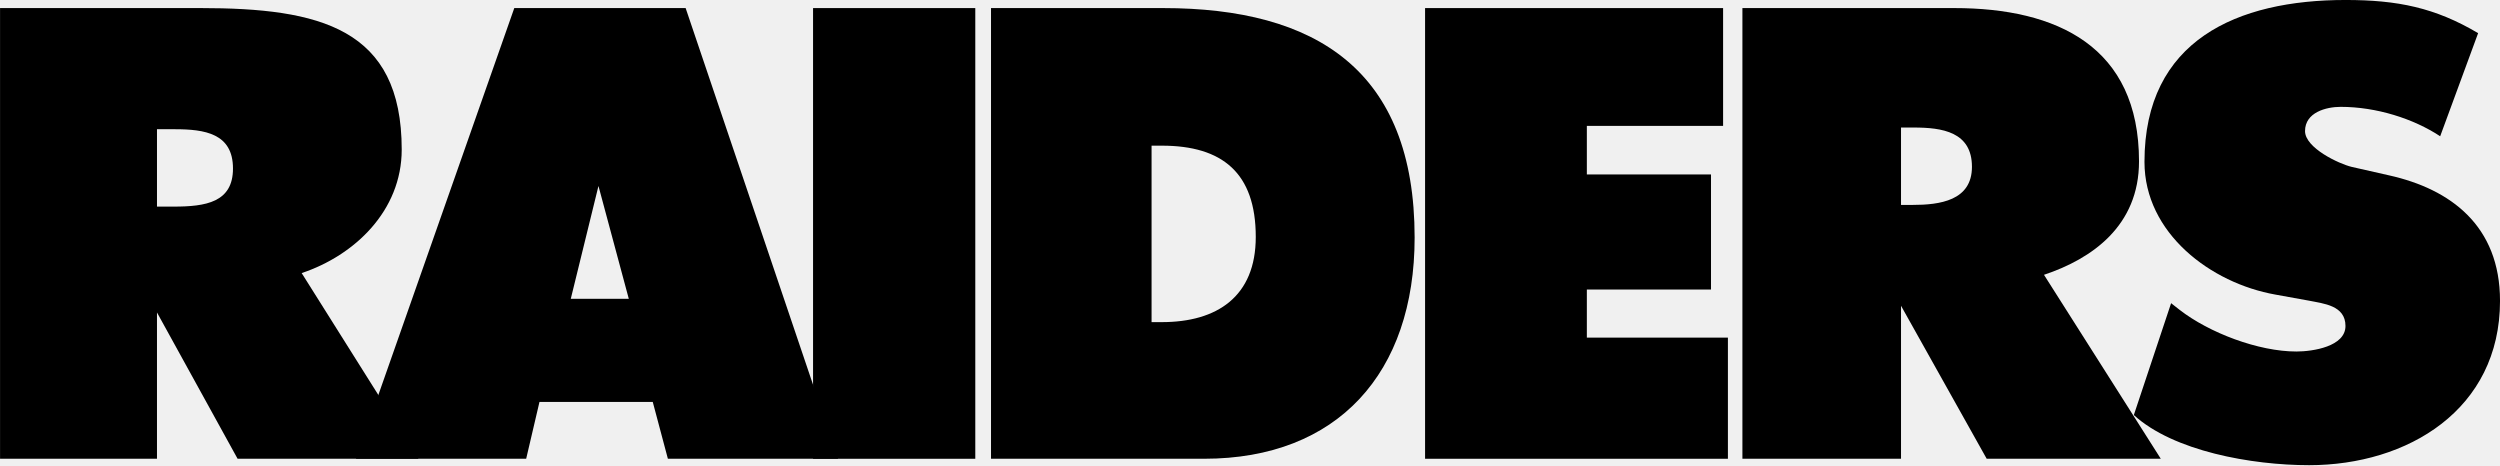
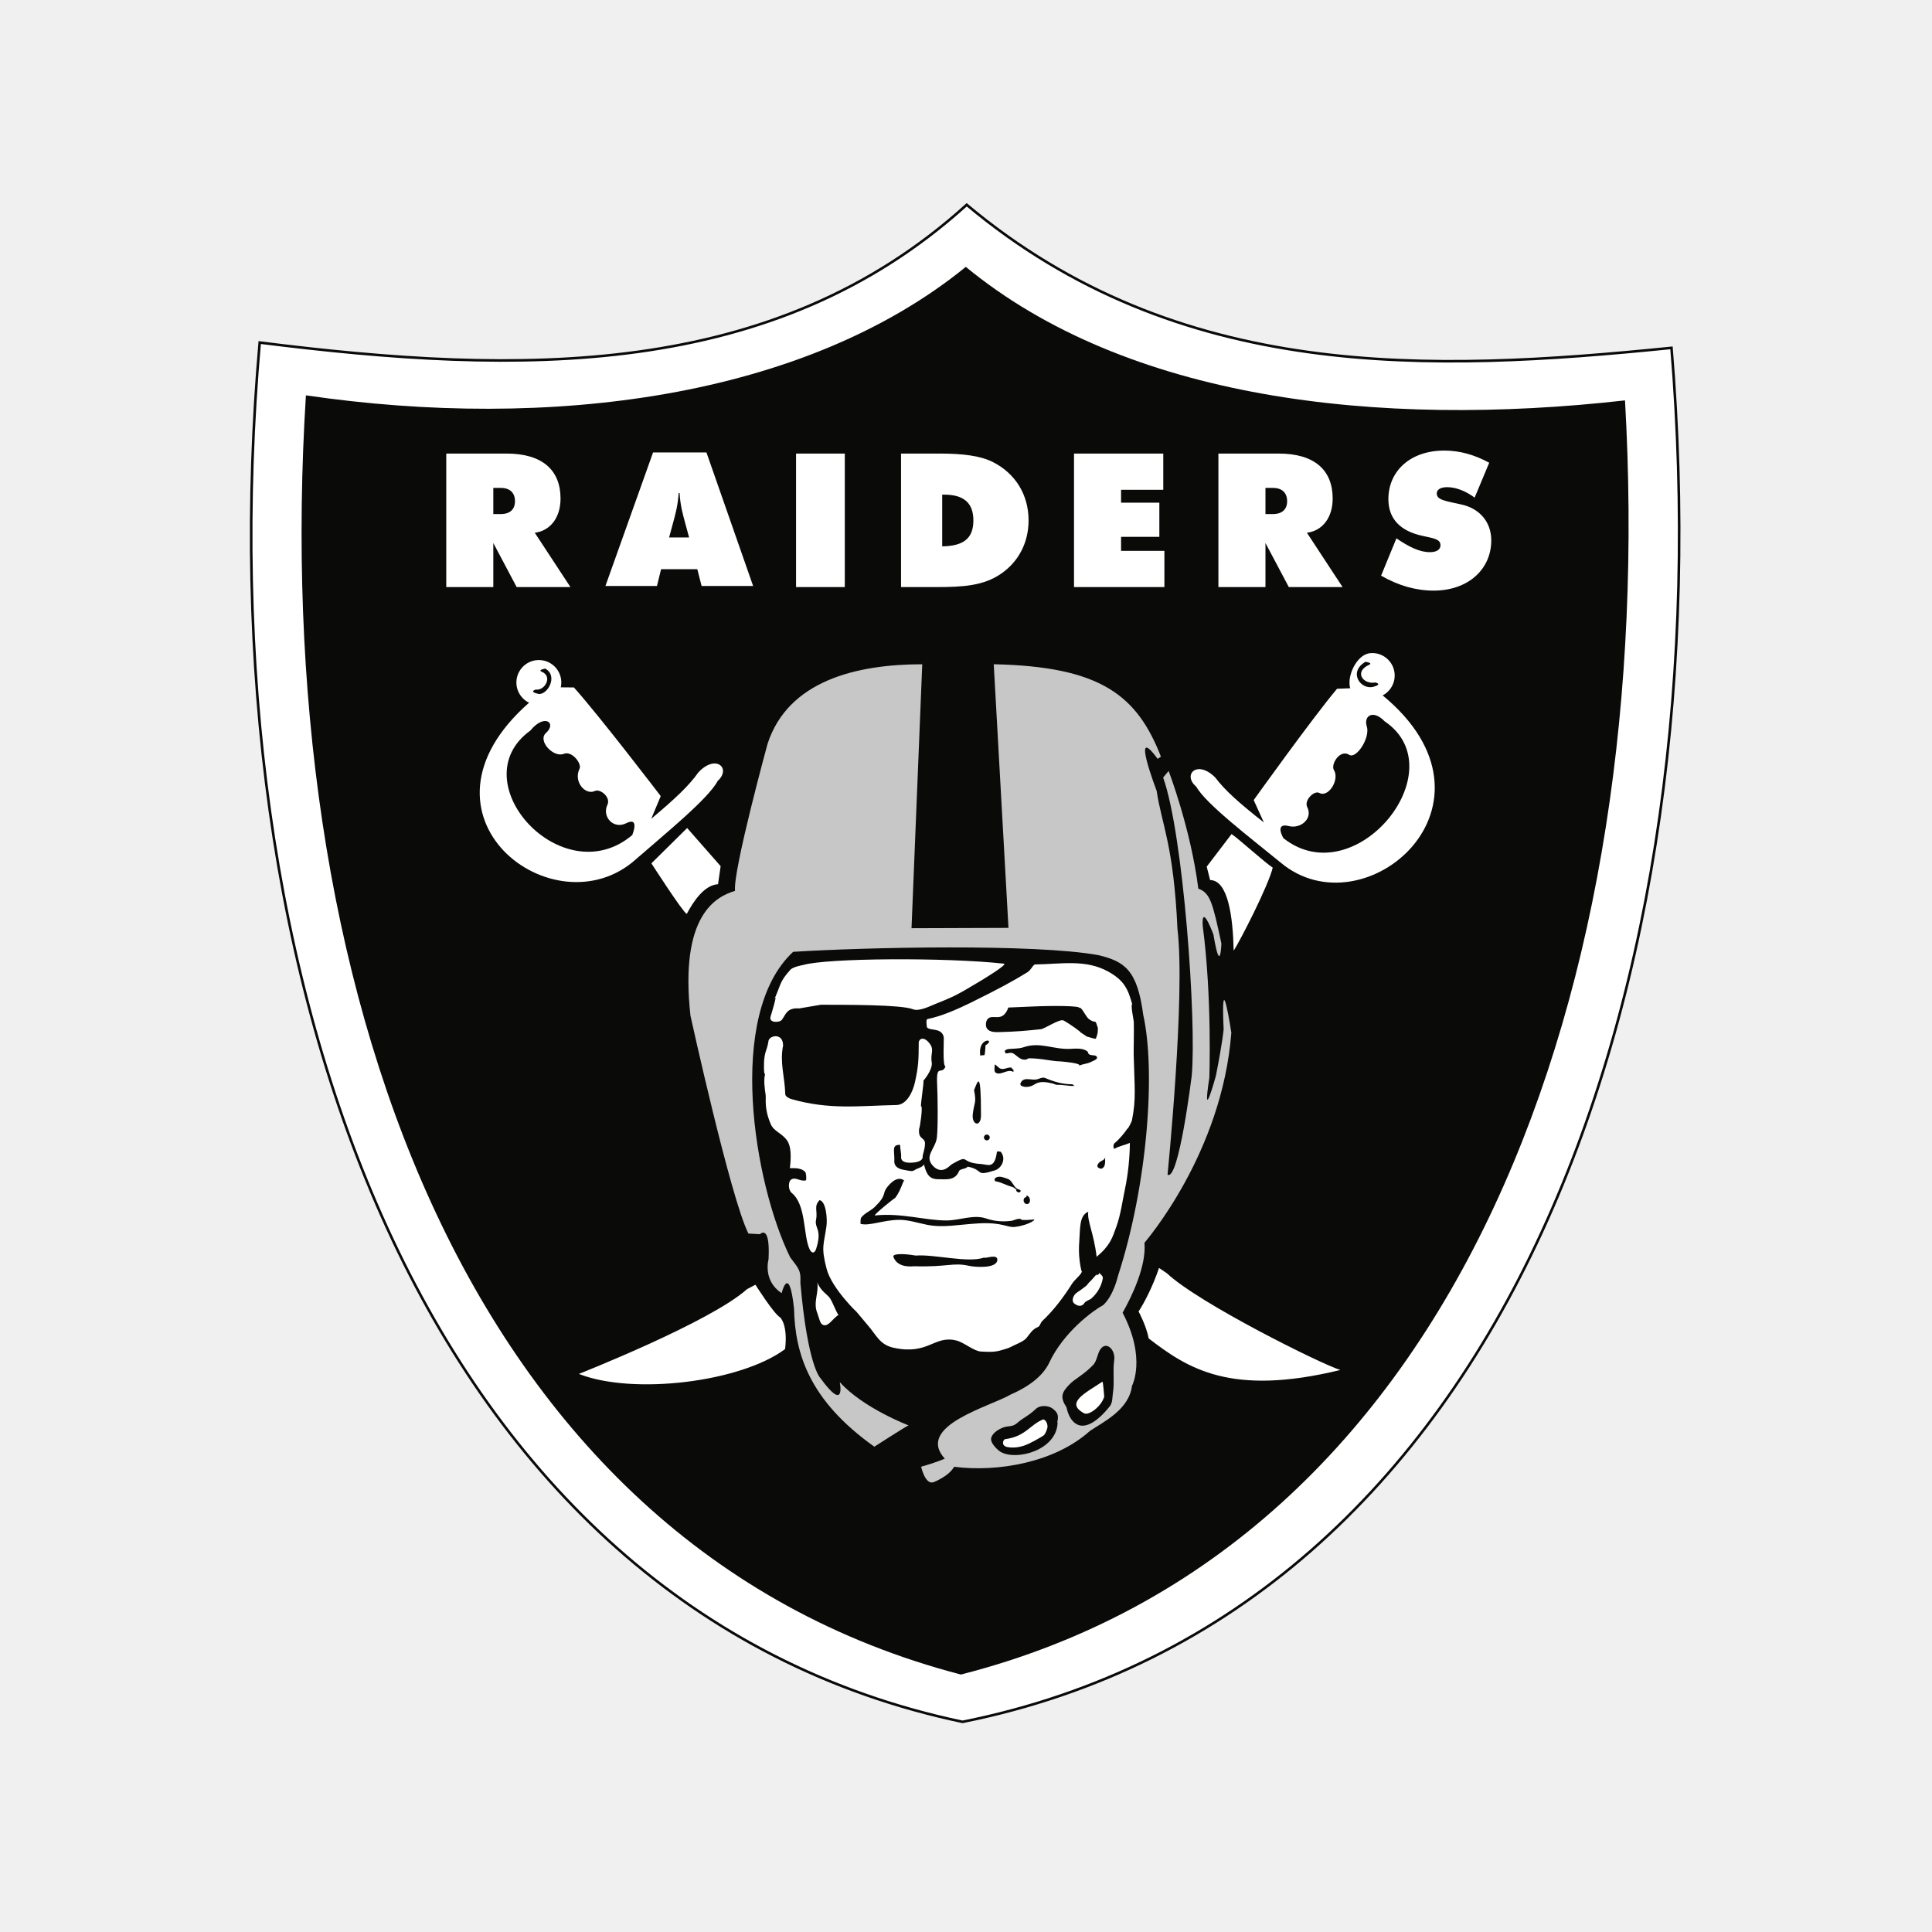
- <svg xmlns="http://www.w3.org/2000/svg" xml:space="preserve" height="35.288" viewBox="0 0 189.638 35.288" width="189.64" version="1.1">
-   <g transform="matrix(1.25 0 0 -1.25 -284.46 509.06)">
-     <g style="" transform="matrix(.25 0 0 .25 227.57 294.85)">
-       <path d="m197.35 338.23h39.38v109.4h-39.38v-109.4z" />
-       <path d="m345.91 447.63h72.341v-28.595h-33.073v-11.79h30.138v-27.934h-30.138v-11.672h34.241v-29.407h-73.509v109.4" />
-       <path d="m527 376 2.055-1.611c7.182-5.577 19.122-10.123 28.364-10.123 3.966 0 11.909 1.205 11.909 6.195 0 4.99-5.283 5.427-8.949 6.164l-8.075 1.461c-15.693 2.792-31.768 14.907-31.768 32.211 0 29.545 22.55 39.299 48.798 39.299 12.615 0 21.745-1.855 32.192-8.05l-9.211-25.03c-6.489 4.284-15.5 7.138-24.155 7.138-3.516 0-8.649-1.33-8.649-5.883 0-4.097 8.262-7.962 11.341-8.693l9.099-2.061c14.832-3.322 26.89-12.178 26.89-30.456 0-26.41-22.425-39.886-46.343-39.886-13.939 0-32.948 3.403-42.546 12.171l9.049 27.153" />
-       <path d="m38.094 399.44h4.016c7.831 0 14.432 1.037 14.432 9.242 0 8.518-6.832 9.542-14.138 9.542h-4.309v-18.785zm0-25.698v-35.508h-38.094v109.4h48.56c29.045 0 48.941-4.833 48.941-34.347 0-14.907-11.516-25.729-24.286-29.982l28.352-45.069h-43.908l-19.565 35.508" />
-       <path d="m461.44 399.85h2.785c6.601 0 14.432 1.024 14.432 9.249 0 8.499-7.244 9.536-14.138 9.536h-3.079v-18.785zm0-24.48v-37.138h-38.5v109.4h51.427c24.942 0 44.845-9.336 44.845-37.213 0-15.637-11.378-23.631-23.069-27.534l28.352-44.651h-42.259l-20.796 37.138" />
-       <path d="m145.26 404.45-6.72-27.39h14.082l-7.363 27.39zm-17.548-66.215h-41.322l38.437 109.4h41.591l37.007-109.4h-41.316l-3.672 13.795h-27.496l-3.229-13.795" />
-       <path d="m279.52 371.4h2.492c13.358 0 22.8 6.157 22.8 20.683 0 15.55-8.125 22.151-22.8 22.151h-2.492v-42.834zm-38.974 76.232h41.76c37.113 0 61.069-15.069 61.069-55.704 0-32.861-18.672-53.694-51.09-53.694h-51.739v109.4" />
-     </g>
+ <svg xmlns="http://www.w3.org/2000/svg" width="500" height="500" viewBox="0 0 500 500">
+   <g fill="none">
+     <path d="M0 0h500v500h-500z" />
+     <path fill="#231F20" fill-rule="nonzero" d="M255.323 308.204c.177.097-.02.277.065.337.089.068.234.057.346-.029-.166-.031-.012-.149-.06-.217-.094-.156-.24-.045-.351-.091" />
+     <path fill="#FFF" fill-rule="nonzero" d="M250.179 53c-50.173 45.474-115.686 44.114-182.966 35.653-14.512 164.821 41.941 327.501 181.897 356.962 141.294-28.325 197.093-190.695 183.469-355.59-62.629 6.314-127.535 8.877-182.4-37.025M250.179 53c-50.173 45.474-115.686 44.114-182.966 35.653-14.512 164.821 41.941 327.501 181.897 356.962 141.294-28.325 197.093-190.695 183.469-355.59-62.629 6.314-127.535 8.877-182.4-37.025" />
+     <path stroke="#0A0A09" stroke-width=".667" d="M250.179 53c-50.173 45.474-115.686 44.114-182.966 35.653-14.512 164.821 41.941 327.501 181.897 356.962 141.294-28.325 197.093-190.695 183.469-355.59-62.629 6.314-127.535 8.877-182.4-37.025z" />
+     <path fill="#0A0A09" fill-rule="nonzero" d="M249.951 69.067c-41.824 34.014-107.79 42.455-170.782 33.249-9.393 150.302 39.629 297.167 169.508 331.056 130.058-33.184 180.451-179.402 171.874-329.749-64.267 7.232-128.963-.316-170.599-34.556" />
+     <path fill="#FFF" fill-rule="nonzero" d="M299.95 328.14c-1.523 4.625-3.901 9.207-5.292 11.269 0 0 1.95 3.525 2.626 6.979 10.1 7.776 21.241 15.073 49.597 8.161-5.053-1.548-36.717-17.324-44.867-25.012l-2.065-1.396M195.505 332.486s4.734 7.511 6.399 8.46c0 0 2.039 1.814 1.278 8.189-11.398 8.528-39.249 11.983-53.377 6.436 0 0 34.077-13.436 43.501-21.923l2.198-1.163M283.791 329.793c-.659.71-1.229 1.452-1.947 2.12-.257.24-.47.669-.799.915-.792.599-1.497 1.155-2.353 1.703-.873.556-1.494 2.07-.749 2.738.638.573 1.87 1.191 2.666-.015.431-.647 1.355-.78 1.873-1.24 1.466-1.311 2.527-3.056 2.909-5.073.137-.71-.462-1.046-.938-1.542.12.565-.636.396-.684.821l.022-.426M211.515 331.845c.812 2.258 2.712 3.225 3.282 4.134.898 1.444 1.318 2.967 2.19 4.346-1.485.845-2.623 3.24-4.08 2.515-.736-.361-.958-1.933-1.4-3.039-1.115-2.797.445-5.111.009-7.956" />
+     <path fill="#C8C7C7" fill-rule="nonzero" d="M238.676 171.912c-17.079 0-34.728 4.271-40.037 20.603 0 0-8.994 32.885-8.413 38.041-4.779 1.455-14.428 6.084-11.532 32.32 0 0 10.351 47.147 14.997 56.369l2.985.162s2.715-2.849 2.219 6.525c0 0-1.569 5.475 3.393 8.735 0 0 1.925-7.903 3.208 4.014.248 11.555 3.884 23.722 20.783 35.723 0 0 7.969-5.136 8.842-5.518 0 0-11.737-4.466-17.794-11.198 0 0 1.703 8.213-5.073-1.12 0 0-3.256-3.164-5.121-24.641.159-2.982-.248-3.434-2.647-6.553-9.325-18.995-16.725-62.818.782-79.041 18.444-1.174 62.472-2.156 78.991.855 6.758 1.632 10.078 3.805 11.604 15.431 3.29 14.706 1.104 44.102-6.544 67.639 0 0-1.124 5.073-3.815 7.497-2.202 1.164-10.189 6.733-14.047 15.084-1.437 2.915-4.58 5.738-9.829 8.033-5.295 3.14-24.8 8.101-17.122 16.628 0 0-2.215 1.001-6.122 2.079 0 0 1.035 4.758 3.213 4.017 0 0 3.926-1.5 5.338-3.995 11.472 1.458 26.147-1.192 35.121-9.27 3.547-2.378 10.129-5.492 10.898-11.664 0 0 3.795-7.069-2.424-18.937 2.356-4.156 6.194-12.078 5.655-18.094.226-.332 20.078-23.081 22.482-54.366 0 0-2.78-18.427-1.993-.855 0 0-.245 3.073-1.993 11.961 0 0-3.713 13.631-1.707.568 0 0 .741-20.768-1.706-39.289 0 0-.621-6.895 3.131 3.133.505 1.848-.569-2.277-.569-2.277s1.805 12.663 2.275 3.704c-2.275-10.529-2.849-13.098-5.98-14.235-1.946-15.484-7.686-30.458-7.686-30.458l-1.42 1.706c5.253 14.62 8.678 63.204 7.4 77.149 0 0-3.367 27.476-6.262 25.622 0 0 4.663-46.368 2.57-63.579-.987-21.859-4.132-27.155-5.389-35.773 0 0-6.924-18.039.257-8.256l.855-.57c-6.129-15.701-15.373-23.343-43.27-23.912l3.812 68.226-25.091.086 2.775-68.312" />
+     <path fill="#FFF" fill-rule="nonzero" d="M206.921 260.976c-.128-.007 5.595-.95 5.509-.95 6.176.028 20.719-.068 23.864 1.172 1.612.633 4.44-.847 5.843-1.403 5.244-2.077 5.898-2.527 11.424-5.815.904-.541 7.408-4.457 6.228-4.587-15.094-1.651-45.879-1.463-51.957.353 0 0-2.563.426-3.285 1.23-2.875 3.208-2.267 3.465-4.266 7.901 1.3-2.888-.684 3.648-.859 4.23-.518 1.685 2.365 1.601 2.946.795 1.061-1.466 1.266-3.148 4.551-2.926M291.148 307.695c-.69 3.248-1.1 6.613-2.221 9.72-1.039 2.866-1.54 4.832-5.119 7.853-.741-6.238-2.503-9.326-2.165-11.662-2.404.941-2.079 4.517-2.335 7.79-.407 5.213 1.004 9.042.676 7.516.158.725-1.813 2.162-2.523 3.292-2.233 3.535-4.702 6.826-7.734 9.686-.453.426-.565 1.29-1.04 1.497-1.671.717-2.108 1.805-3.088 2.941-.799.933-2.92 1.668-4.02 2.267-.693.385-2.792.95-3.362 1.071-1.269.257-2.424.212-4.341.111-1.853-.094-4.38-2.375-6.373-2.859-5.805-1.42-7.16 3.833-16.186 1.893-3.721-.801-4.471-3.29-6.798-5.922-.453-.513-2.672-3.206-3.02-3.585.941 1.01-6.189-5.697-7.554-10.863-1.523-5.783-.739-6.245-.055-11.123.257-1.831-.091-6.425-1.784-6.724-1.583 1.625-.44 2.738-.911 5.081-.453 2.286 1.655 2.38.035 7.487-.462 1.463-1.258 1.102-1.716.123-1.689-3.632-.816-11.503-4.637-14.572-.881-.703-.933-2.832-.192-3.39 1.167-.881 2.327.513 3.841.162.265-.058.102-1.899-.103-2.138-1.254-1.472-4.029-.868-4.003-1.07.368-2.967.311-5.638-.698-7.09-1.395-1.995-3.434-2.335-4.264-4.286-1.759-4.125-1.155-6.478-1.314-7.556-.214-1.455-.565-3.815-.145-5.347-.423.094-.26-3.422-.24-3.651.261-2.575.718-2.43 1.112-4.859.077-1.491 3.761-2.367 3.795 1.061-.904 4.511.44 8.067.559 12.627.014.548.912 1.073 1.519 1.247 9.935 2.849 17.375 1.754 27.255 1.557 2.644-.049 4.235-3.352 4.799-5.944.936-4.269.941-5.725.975-10.425.496-1.252 1.651-.912 2.558.134 1.694 1.95.38 2.676.799 5.174.325 1.944-2.176 4.799-2.176 4.799.283.017-.847 6.587-.561 6.601.51.029-.38 5.897-.517 5.745-.382 3.189 1.817 2.017 1.484 4.352-.055 1.071-.602 2.55-.573 2.748.316 2.156-4.495 1.692-3.725 1.731-1.066-.055-1.896-.525-1.853-1.382.065-1.215-.268-2.125-.257-3.215-2.347-.128-1.377 1.76-1.505 4.19-.055 1.07.646 1.968 2.447 2.269 1.908.315 2.109.537 2.999-.051.462-.318 1.976-.652 2.211-1.386.887 3.471 1.93 3.95 4.497 3.873 1.099-.034 3.614.402 4.603-2.113.248-.631 1.954-.537 2.198-1.162 4.444.871 1.723 2.686 7.112.953 1.625-.517 2.952-2.858 1.549-4.709-.166-.223-1.039-.205-1.056-.088-.59 4.637-2.409 3.268-4.149 3.167-5.72-.336-2.635-2.705-7.485.032-.573.325-2.275 2.66-4.534.83-3.063-2.729.248-4.688.619-7.665.334-2.702.205-11.205.077-13.679-.299-5.826 1.189-2.284 2.178-4.799-.835.207-.39-7.135-.462-7.509-.505-2.592-3.559-1.588-4.354-2.575 0 0-.356-2.045.111-2.139 3.456-.669 7.831-2.577 10.979-4.123 7.272-3.576 11.366-5.8 14.885-7.984 1.044-.648 1.472-2.028 2.033-2.034 6.63-.077 13.024-1.417 18.918 1.855 4.12 2.286 5.115 4.543 6.193 8.443-.474.077.394 4.166.407 4.519.077 2.565-.057 7.252-.026 8.545.2 8.469.685 11.371-.47 17.08-.009.051-.89 2.091-1.177 2.074-.696 1.035-1.899 2.566-3.323 3.766-.45.374-.257 1.625.06 1.409.885-.599 2.613-.932 3.927-1.504-.043 3.625-.416 7.888-1.266 11.906" />
+     <path fill="#0A0A09" fill-rule="nonzero" d="M279.598 267.111c.154.005-2.258-1.83-4.334-3.011-.953-.537-4.919 2.156-5.889 2.258-4.086.428-6.433.635-10.745.746-1.057.024-2.583.041-3.217-.943-.393-.607-.33-1.777.124-2.359 1.305-1.67 3.858 1.175 5.429-3.054-.008.015 4.871-.202 6.365-.27 5.102-.234 12.622-.194 11.951.414.616-.556 1.6 2.207 2.626 2.917 1.92 1.326 1.372-.431 2.233 2.255l-.056 1.064c-.018.284-.363 1.548-.517 1.687-.154.135-2.036-.541-2.324-.548.145 0-1.791-1.163-1.646-1.157M255.047 270.524c2.977-1.737-2.233-2.257-1.314 2.866-.081-.479.971-.154 1.061-.385.137-.351.205-1.632.253-2.481M252.081 282.124c.676 3.456.06 2.994-.325 6.182-.342 2.888 2.122 3.554 2.122.325 0-12.185-.821-8.806-1.797-6.507M286.018 299.576c-.286.669-.731.71-1.287 1.074-.419.277-.89.887-.676 1.343.111.234.616.465.953.459.364-.011.707-.447.83-.772.245-.631.145-1.395.18-2.105M255.354 295.127c.414.028.773-.294.795-.708.021-.419-.299-.772-.715-.797-.419-.024-.773.299-.795.718-.021.413.3.77.715.787M282.297 274.85c-1.098.551-2.062.431-3.114 1.021 1.643-.915-8.88-1.497-4.905-1.129-2.828-.263-5.138-.871-8.081-.854l-.548.289c-1.463.342-2.228-.787-3.323-1.497-.767-.486-1.446.028-2.152-.072.15-.279-.252-.459-.145-.629.18-.291.681-.443.869-.471 1.266-.162 2.741-.051 3.952-.47 4.26-1.48 7.583.548 11.951.411 1.372-.041 3.263-.315 4.551.59.26.19.257.633.449.779.573.427 1.6.167 1.933.523.684.725-.676 1.127-1.438 1.509M278.114 281.03c-.274-.058-.38-.419-.616-.419-2.484 0-4.705-.64-6.998-1.621-.782-.337-1.54.277-2.356.38-1.078.145-2.212-.298-3.145.036-.679.238-1.269 1.261-.693 1.583.878.486 2.307.409 3.456-.364 1.339-.898 3.028-.602 4.599-.234.419.092.838.385 1.275.366 1.526-.058 2.977.378 4.478.274M262.301 276.994c.051-.344-.59-.25-.399-.659-1.039-.301-1.997.631-2.989.223-.561-.223-.904-.815-1.455-1.1-.042.809-.342 1.928.36 2.236 1.411.618 2.951-1.172 4.452-.274.008-.14.005-.28.031-.426" />
+     <path fill="#FFF" fill-rule="nonzero" d="M177.831 214.293l-9.248 9.139s8.101 12.613 9.145 13.095c1.66-3.123 4.457-7.458 8.101-7.697l.671-4.671-8.669-9.866M143.612 177.867l4.914.045c6.468 7.176 22.47 28.118 22.47 28.118l-2.447 5.857c6.257-5.23 9.859-8.674 12.173-11.973 4.534-4.893 8.606-1.044 5.016 2.187-2.378 4.58-13.768 13.813-21.159 20.272-21.096 18.983-60.979-11.332-27.586-40.577l6.618-3.927" />
+     <path fill="#0A0A09" fill-rule="nonzero" d="M137.25 189.074c3.658-4.508 6.947-1.983 4.029.642-2.202 1.985 1.939 6.45 4.633 5.374 2.142-.852 4.7 2.565 4.076 3.85-1.66 3.395 1.519 6.941 3.974 5.766 1.352-.647 4.187 1.598 3.229 3.593-1.454 3.018 1.537 6.431 4.882 4.748 3.579-1.816 1.552 3.069 1.552 3.069-18.122 15.296-44.596-13.884-26.374-27.042" />
+     <path fill="#FFF" fill-rule="nonzero" d="M139.15 182.437c3.208.17 5.942-2.294 6.108-5.503.171-3.203-2.293-5.938-5.495-6.104-3.208-.171-5.942 2.293-6.114 5.497-.166 3.204 2.298 5.937 5.501 6.11" />
+     <path fill="#0A0A09" fill-rule="nonzero" d="M141.088 173.031c3.533 1.897.482 7.078-1.839 6.531-2.503-.588-.587-1.102-.587-1.102 2.335.34 4.457-3.4 1.528-4.623-1.112-.463.898-.806.898-.806" />
+     <path fill="#FFF" fill-rule="nonzero" d="M350.94 178.057l-4.91.195c-6.236 7.383-21.575 28.806-21.575 28.806l2.627 5.781c-6.42-5.03-10.129-8.362-12.545-11.587-4.68-4.753-8.632-.775-4.945 2.341 2.524 4.508 14.192 13.378 21.789 19.599 21.672 18.314 60.665-15.101 26.374-43.287l-6.815-1.848" />
+     <path fill="#0A0A09" fill-rule="nonzero" d="M358.349 186.679c-3.04-3.157-5.487-1.358-4.631 1.275.967 2.953-2.703 8.556-4.539 7.391-2.424-1.538-4.863 2.523-3.953 3.969 1.519 2.421-1.403 7.196-3.79 5.894-1.318-.719-4.021 1.916-3.117 3.687 1.509 2.962-1.725 5.665-4.731 4.899-3.884-.998-1.451 3.119-1.451 3.119 18.589 14.721 44.835-17.659 26.212-30.235" />
+     <path fill="#FFF" fill-rule="nonzero" d="M355.62 180.616c-3.2.263-6.086-.24-6.356-3.436-.265-3.198 2.187-7.881 5.386-8.151 3.194-.269 6.005 2.109 6.274 5.309.27 3.196-2.104 6.004-5.304 6.277" />
+     <path fill="#0A0A09" fill-rule="nonzero" d="M353.387 171.269c-4.551 2.632-1.283 7.367 2.045 6.469 2.481-.665.548-1.112.548-1.112-3.259.575-5.629-2.773-1.668-4.573 1.1-.502-.924-.784-.924-.784" />
+     <path fill="#FFF" fill-rule="nonzero" d="M318.723 215.859c1.245.71 8.794 7.519 10.659 8.685-1.098 4.643-8.481 19.007-10.107 21.488-.193-8.558-1.394-18.242-6.096-18.273l-.884-3.471 6.428-8.428" />
+     <path fill="#0A0A09" fill-rule="nonzero" d="M288.354 352.035c.376-2.594-1.886-5.015-3.482-2.97-.873 1.114-.944 3.165-1.993 4.222-2.832 2.861-4.611 3.402-6.262 5.162-1.791 1.899-2.344 3.14-.65 5.68.142.214.416 2.806 2.281 4.2 2.276 1.711 5.53-.084 8.969-4.389.767-.956.625-2.318.801-3.405.449-2.78-.074-5.663.337-8.502M273.708 368.194c-.223 7.089-10.569 9.926-14.723 7.563-.693-.392-2.892-2.361-2.441-3.721.445-1.324 1.979-2.181 3.1-2.609 1.266-.486 2.366-.06 3.584-1.138 1.694-1.5 2.862-1.771 4.839-3.653 1.129-1.077 3.314-.907 4.358-.085 1.053.832 1.694 1.508 1.194 3.499l.089.145" />
+     <path fill="#FFF" fill-rule="nonzero" d="M285.291 357.588c-4.409 2.934-9.752 5.475-4.7 8.181 1.158.619 4.392-1.673 5.196-4.342-.046.156-.282-3.985-.496-3.839M270.2 371.393c-.778.638-3.601 2.072-3.211 1.856-1.865 1.044-4.034 1.625-6.182 1.275-1.92-.36-1.129-2.009-.71-2.065 5.407-.714 6.447-3.776 9.895-5.124 1.001.243 1.201 1.767 1.064 2.207-.097.329-.329 1.209-.855 1.851" />
+     <path fill="#0A0A09" fill-rule="nonzero" d="M229.596 307.242c-1.356 1.72.017 1.99-3.264 5.167-.941.915-2.647 1.576-3.49 2.755-.14.197-.123.977-.154 1.548 2.087.686 5.891-.967 9.898-1.018 2.418-.034 4.782.761 7.225 1.258 4.303.881 8.276-.06 13.452-.342 6.207-.34 7.397 1.14 9.359.917 3.837-.436 6.176-2.335 4.522-1.858.406-.12-3.196.35-2.917-.197-1.066-.186-1.725.396-2.626.496-2.101.245-4.192.122-6.439-.642-3.237-1.085-6.821.524-10.214.527-5.518.014-11.634-2.007-18.513-1.296-.667.07 5.626-5.02 5.15-4.432 1.831-2.258 2.212-5.364 2.58-4.352-.111-.308-1.819-2.021-4.568 1.47M237.004 324.941c4.726-.393 13.58 2.004 17.72.507-.025.426 3.479-1.095 3.388.606-.124 2.344-5.838 1.882-7.349 1.54-4.118-.933-5.586.368-14.119.111-.364-.008-4.308.63-5.429-2.419-.299-.809 2.187-.96 5.788-.344M265.008 310.181c-.44 1.099.684 1.802 1.28 1.219.465-.454.38-1.694-.608-2.045.106.556-.536.489-.672.826M263.156 307.917c-.433-.274-.886-.682-1.266-.777-1.468-.353-2.649-1.163-4.158-1.403-.373-.062-.539-.71.077-1.011.941-.462 1.959.017 2.921.336 1.263.419 1.455 1.94 2.486 2.57.303.185 1.121.296.893.722-.226.436-1.073.25-1.167-.443l.214.007" />
+     <path fill="#FFF" fill-rule="nonzero" d="M267.57 314.196c.334 0 .602-.357.602-.804 0-.443-.268-.804-.602-.804-.333 0-.604.361-.604.804 0 .447.271.804.604.804M361.391 139.323c3.331 2.271 6.04 3.576 8.649 3.576 1.788 0 2.755-.679 2.755-1.788 0-1.596-1.742-1.788-4.591-2.417-5.898-1.256-8.891-4.495-8.891-9.522 0-7.246 5.655-12.562 14.449-12.562 3.961 0 7.682 1.014 11.647 3.141l-3.773 9.036c-2.416-1.788-4.928-2.707-7.1-2.707-1.74 0-2.706.628-2.706 1.644 0 1.692 2.318 1.932 6.428 2.851 4.59 1.014 7.682 4.447 7.682 9.278 0 7.393-5.894 12.998-14.932 12.998-4.543 0-9.133-1.304-13.582-3.867l3.966-9.662M127.669 133.038h1.933c2.37 0 3.675-1.206 3.675-3.331 0-2.128-1.258-3.434-3.675-3.434h-1.933v6.765zm-12.177-15.656h15.607c9.231 0 13.967 4.252 13.967 11.645 0 4.931-2.657 8.362-6.669 8.844l9.231 14.062h-13.919l-6.04-11.405v11.405h-12.177v-34.551M178.336 139.087l-1.061-3.914c-.484-1.838-1.212-4.255-1.403-7.587h-.24c-.197 3.331-.921 5.749-1.403 7.587l-1.066 3.914h5.172zm-9.325-21.989h13.819l12.079 34.553h-13.337l-1.113-4.351h-9.371l-1.066 4.351h-13.337l12.324-34.553M206.019 117.383h12.613v34.551h-12.613v-34.551M251.91 134.681c0-4.543-2.515-6.668-7.54-6.668h-.53v13.388c5.509-.099 8.07-2.032 8.07-6.72zm-18.721-17.298h10.052c5.988 0 10.483.58 13.674 2.173 5.942 2.999 9.279 8.555 9.279 15.125 0 5.704-2.563 10.681-7.152 13.821-4.497 3.095-9.813 3.432-16.721 3.432h-9.132v-34.551M277.956 117.383h23.098v9.376h-10.921v3.333h9.906v8.842h-9.906v3.626h11.212v9.374h-23.389v-34.551M327.5 133.038h1.933c2.37 0 3.675-1.206 3.675-3.331 0-2.128-1.258-3.434-3.675-3.434h-1.933v6.765zm-12.177-15.656h15.607c9.231 0 13.966 4.252 13.966 11.645 0 4.931-2.657 8.362-6.669 8.844l9.231 14.062h-13.914l-6.044-11.405v11.405h-12.177v-34.551" />
  </g>
</svg>
